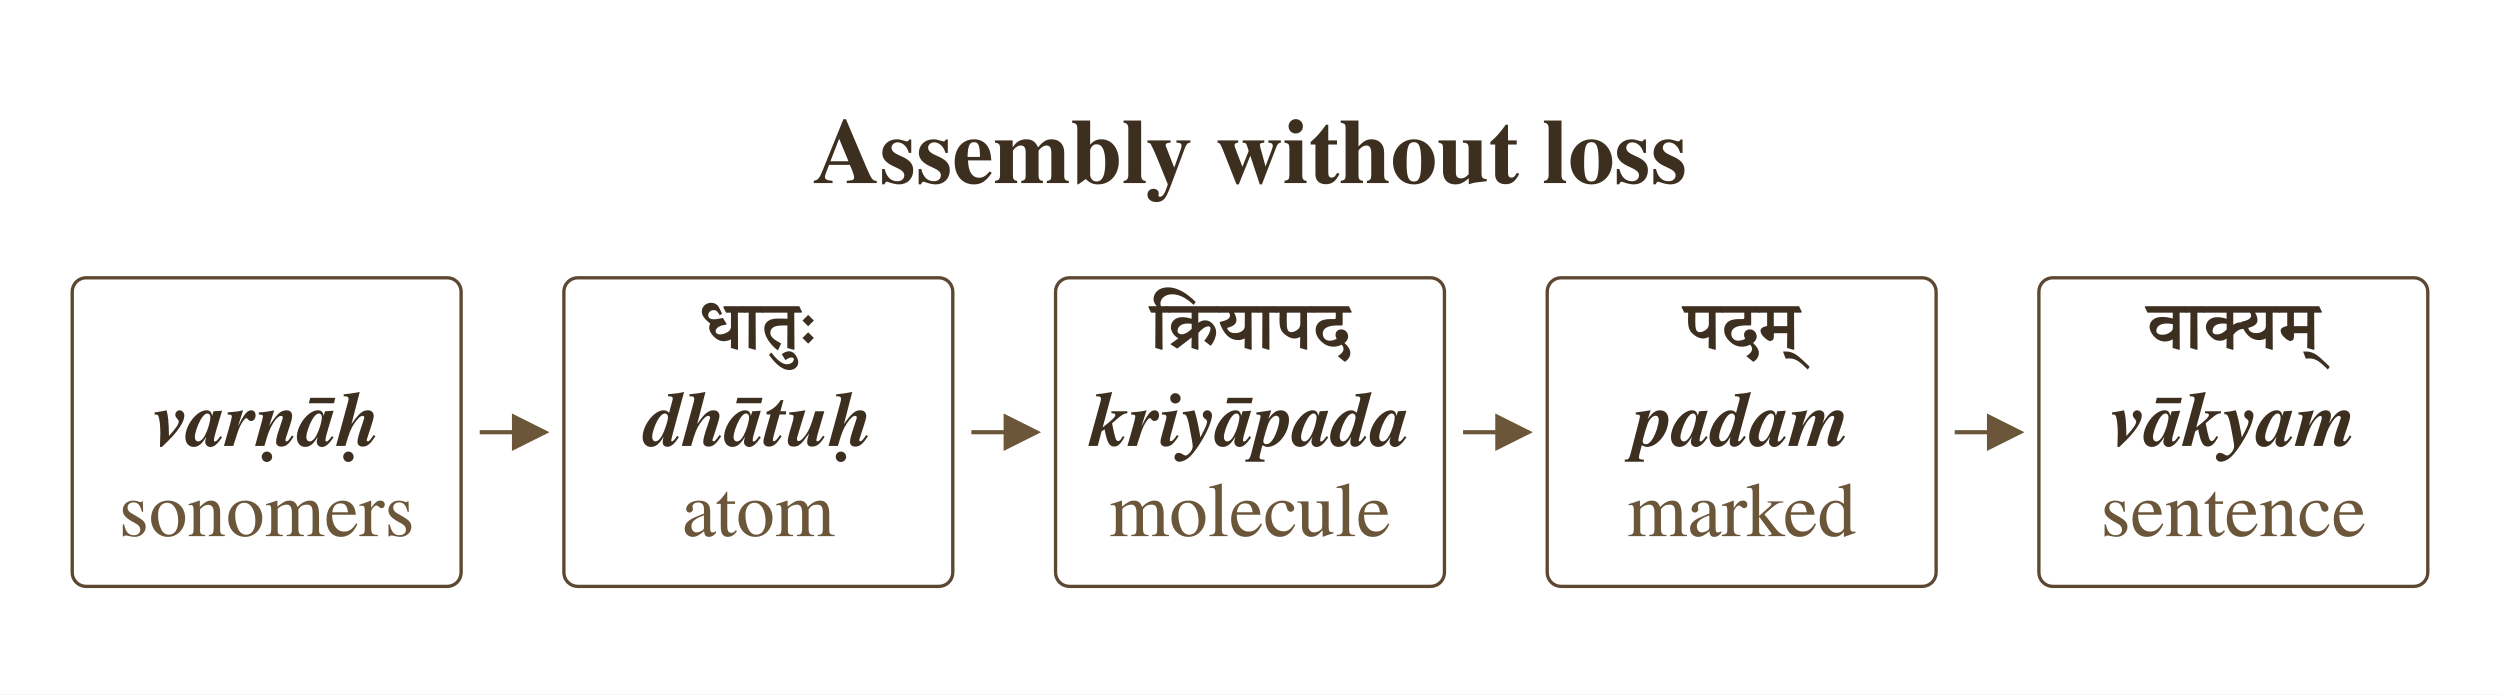
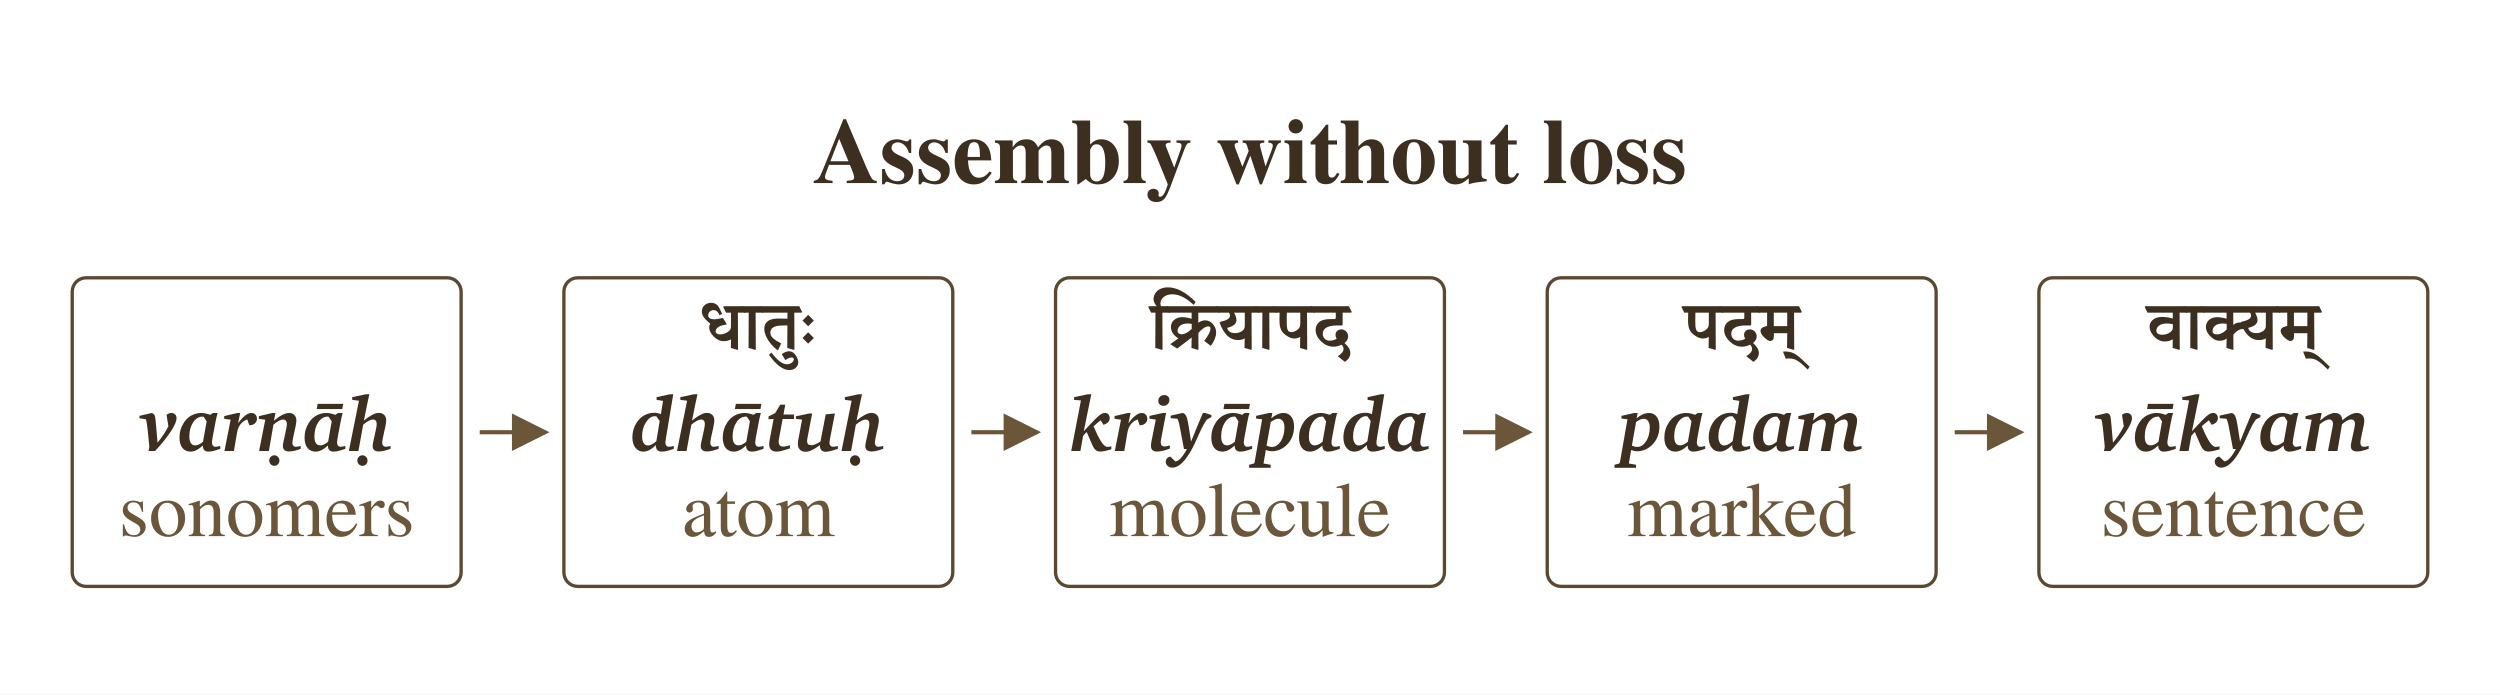
<svg xmlns="http://www.w3.org/2000/svg" width="900" height="250" viewBox="0 0 900 250">
  <defs>
    <marker id="arrow" markerWidth="9" markerHeight="9" refX="8" refY="4.5" orient="auto" markerUnits="strokeWidth">
      <path d="M0,0 L9,4.5 L0,9 Z" fill="#6b563a" />
    </marker>
  </defs>
  <rect width="100%" height="100%" fill="white" />
  <text x="450.0" y="55.6" font-family="Charter, Georgia, Times, serif" font-size="33.333" font-weight="700" font-style="normal" text-anchor="middle" dominant-baseline="middle" fill="#3d2f1f">Assembly without loss</text>
  <rect x="26.0" y="100.0" width="140.0" height="111.1" rx="5" fill="#ffffff" stroke="#5c4830" stroke-width="1.2" />
-   <text x="96.0" y="152.1" font-family="Charter, Georgia, Times, serif" font-size="27.778" font-weight="700" font-style="italic" text-anchor="middle" dominant-baseline="middle" fill="#3d2f1f">varṇāḥ</text>
+   <g fill="#3d2f1f">
+     <path transform="translate(50.44,162.37) scale(0.013563,-0.013563)" d="M307 1010Q357 995 379.5 957.0Q402 919 412 803L463 221Q555 335 627.5 445.0Q700 555 750 657L702 961Q733 985 764.5 997.5Q796 1010 829 1010Q893 1010 930.0 972.5Q967 935 967 870Q967 752 817.0 522.5Q667 293 397 0H221Q233 37 238.5 66.5Q244 96 244 123Q244 127 243.0 136.0Q242 145 242 150L199 575Q185 704 174.5 761.0Q164 818 150 844L-16 868V934Z" />
+     <path transform="translate(64.11,162.37) scale(0.013563,-0.013563)" d="M676 911Q672 911 663.5 912.0Q655 913 649 913Q502 913 400.5 762.5Q299 612 299 385Q299 270 338.5 210.0Q378 150 455 150Q500 150 550.5 173.0Q601 196 662 246L758 788ZM928 1010H1049Q1036 971 1017.0 887.0Q998 803 979 698L917 366Q909 318 904.0 280.5Q899 243 899 223Q899 174 923.5 143.5Q948 113 985 113Q1015 113 1048.5 118.5Q1082 124 1120 135V59Q1011 20 937.5 2.0Q864 -16 811 -16Q736 -16 696.5 23.5Q657 63 657 137V147Q572 66 489.5 25.0Q407 -16 332 -16Q193 -16 115.0 82.5Q37 181 37 356Q37 467 67.5 568.5Q98 670 160 764Q236 880 356.5 945.0Q477 1010 614 1010Q671 1010 729.5 997.5Q788 985 852 961Z" />
+     <path transform="translate(80.00,162.37) scale(0.013563,-0.013563)" d="M406 1010H477L420 735Q516 869 606.0 939.5Q696 1010 770 1010Q837 1010 879.5 967.5Q922 925 922 858Q922 782 866.5 733.0Q811 684 723 684H719L664 840Q544 790 479.5 704.0Q415 618 391 475L311 0H59L223 831L53 856V928Z" />
+     <path transform="translate(92.47,162.37) scale(0.013563,-0.013563)" d="M414 1010H494L453 807Q583 913 681.0 961.5Q779 1010 862 1010Q944 1010 996.5 954.5Q1049 899 1049 809Q1049 781 1043.0 740.5Q1037 700 1026 647L965 367Q953 308 947.5 272.5Q942 237 942 215Q942 171 966.5 142.0Q991 113 1028 113Q1058 113 1091.5 118.5Q1125 124 1163 135V57Q1071 23 992.5 5.5Q914 -12 854 -12Q774 -12 732.0 24.5Q690 61 690 131Q690 150 693.0 173.5Q696 197 705 242L778 581Q787 626 792.0 660.0Q797 694 797 717Q797 773 770.0 804.5Q743 836 696 836Q649 836 583.5 801.0Q518 766 440 700L319 0H59L223 831L53 854V926ZM464 -113Q519 -113 559.0 -154.5Q599 -196 599 -254Q599 -311 559.0 -352.0Q519 -393 464 -393Q409 -393 368.5 -352.0Q328 -311 328 -254Q328 -196 368.0 -154.5Q408 -113 464 -113Z" />
+     <path transform="translate(109.14,162.37) scale(0.013563,-0.013563)" d="M676 911Q672 911 663.5 912.0Q655 913 649 913Q502 913 400.5 762.5Q299 612 299 385Q299 270 338.5 210.0Q378 150 455 150Q500 150 550.5 173.0Q601 196 662 246L758 788ZM928 1010H1049Q1036 971 1017.0 887.0Q998 803 979 698L917 366Q909 318 904.0 280.5Q899 243 899 223Q899 174 923.5 143.5Q948 113 985 113Q1015 113 1048.5 118.5Q1082 124 1120 135V59Q1011 20 937.5 2.0Q864 -16 811 -16Q736 -16 696.5 23.5Q657 63 657 137V147Q572 66 489.5 25.0Q407 -16 332 -16Q193 -16 115.0 82.5Q37 181 37 356Q37 467 67.5 568.5Q98 670 160 764Q236 880 356.5 945.0Q477 1010 614 1010Q671 1010 729.5 997.5Q788 985 852 961ZM384 1252H1062L1038 1113H360Z" />
+     <path transform="translate(125.03,162.37) scale(0.013563,-0.013563)" d="M494 1507H586Q568 1432 549.5 1346.0Q531 1260 510 1155L440 809Q564 911 662.5 961.5Q761 1012 836 1012Q925 1012 978.5 958.5Q1032 905 1032 815Q1032 786 1026.5 745.5Q1021 705 1010 649L948 367Q936 311 931.0 275.5Q926 240 926 217Q926 171 950.5 142.0Q975 113 1012 113Q1041 113 1074.5 118.5Q1108 124 1147 135V59Q1048 23 971.5 5.5Q895 -12 838 -12Q756 -12 714.0 24.5Q672 61 672 133Q672 153 676.0 180.0Q680 207 688 242L762 582Q771 625 775.5 660.0Q780 695 780 719Q780 775 754.5 805.5Q729 836 682 836Q635 836 567.5 801.0Q500 766 422 700L295 0H41L309 1335L131 1358L129 1430ZM402 -113Q457 -113 497.0 -154.5Q537 -196 537 -254Q537 -311 497.0 -352.0Q457 -393 402 -393Q347 -393 306.5 -352.0Q266 -311 266 -254Q266 -196 306.0 -154.5Q346 -113 402 -113Z" />
+   </g>
  <text x="96.0" y="184.8" font-family="Charter, Georgia, Times, serif" font-size="27.778" font-weight="400" font-style="normal" text-anchor="middle" dominant-baseline="middle" fill="#6b563a">sonomers</text>
  <line x1="172.7" y1="155.6" x2="196.3" y2="155.6" stroke="#6b563a" stroke-width="1.5" marker-end="url(#arrow)" />
  <rect x="203.0" y="100.0" width="140.0" height="111.1" rx="5" fill="#ffffff" stroke="#5c4830" stroke-width="1.2" />
  <g fill="#3d2f1f">
    <path transform="translate(251.61,125.58) scale(0.01492,-0.01492)" d="M655 872H773V542C773 458 724 417 658 385C612 363 561 348 510 348C441 348 403 382 403 421C403 466 436 557 663 586L671 597L580 744C479 728 408 712 365 712C278 712 224 746 224 811C224 879 284 935 356 935C427 935 466 880 501 809L559 845C531 913 498 982 456 1042C413 1085 362 1111 295 1111C178 1111 70 1032 70 897C70 784 169 695 273 608C255 576 248 547 248 520C248 438 290 363 362 292C442 215 517 184 594 184C653 184 717 198 775 227L771 21L930 -25L944 -15L940 872H1114L1128 891L1060 1028H601L587 1009Z" />
    <path transform="translate(267.70,125.58) scale(0.01492,-0.01492)" d="M18 872H123L119 22L280 -25L294 -15L290 872H464L478 891L410 1028H-36L-50 1009Z" />
    <path transform="translate(274.08,125.58) scale(0.01492,-0.01492)" d="M18 872H630V727C562 729 483 731 399 731C125 731 71 590 71 483C71 303 225 89 391 -32L406 -29L478 129C300 227 217 287 217 390C217 437 236 480 280 513C324 546 394 564 548 564H629L626 21L785 -25L799 -15L795 872H969L983 891L915 1028H-36L-50 1009Z" />
    <path transform="translate(287.96,125.58) scale(0.01492,-0.01492)" d="M-745 -149C-565 -393 -407 -512 -256 -512C-127 -512 -40 -428 -40 -327C-40 -288 -51 -244 -76 -197C-128 -98 -193 -59 -265 -59C-314 -59 -374 -82 -437 -127L-354 -267H-341C-294 -232 -246 -209 -202 -209C-160 -209 -146 -231 -146 -248C-146 -318 -227 -372 -310 -372C-421 -372 -541 -282 -685 -94H-697Z" />
    <path transform="translate(288.00,125.58) scale(0.01492,-0.01492)" d="M60 682 197 545 334 682 197 819ZM60 262 197 125 334 262 197 399Z" />
  </g>
-   <text x="273.0" y="152.1" font-family="Charter, Georgia, Times, serif" font-size="27.778" font-weight="700" font-style="italic" text-anchor="middle" dominant-baseline="middle" fill="#3d2f1f">dhātuḥ</text>
+   <g fill="#3d2f1f">
+     <path transform="translate(227.07,162.37) scale(0.013563,-0.013563)" d="M681 920Q664 922 655.5 923.0Q647 924 641 924Q509 924 405.0 764.0Q301 604 301 387Q301 275 342.5 211.0Q384 147 457 147Q505 147 562.0 176.5Q619 206 680 262L768 797ZM1042 1507H1128L938 366Q929 309 924.5 272.5Q920 236 920 217Q920 171 944.5 142.0Q969 113 1006 113Q1035 113 1070.0 118.5Q1105 124 1142 135L1143 59Q1035 20 960.0 2.0Q885 -16 831 -16Q747 -16 706.5 25.0Q666 66 666 152V158Q579 71 496.0 27.5Q413 -16 334 -16Q204 -16 123.5 87.5Q43 191 43 362Q43 468 71.5 568.0Q100 668 156 754Q237 880 361.0 948.0Q485 1016 633 1016Q671 1016 713.0 1007.0Q755 998 801 981L858 1331L686 1358V1430Z" />
+     <path transform="translate(243.16,162.37) scale(0.013563,-0.013563)" d="M494 1507H586Q568 1432 549.5 1346.0Q531 1260 510 1155L440 809Q564 911 662.5 961.5Q761 1012 836 1012Q925 1012 978.5 958.5Q1032 905 1032 815Q1032 786 1026.5 745.5Q1021 705 1010 649L948 367Q936 311 931.0 275.5Q926 240 926 217Q926 171 950.5 142.0Q975 113 1012 113Q1041 113 1074.5 118.5Q1108 124 1147 135V59Q1048 23 971.5 5.5Q895 -12 838 -12Q756 -12 714.0 24.5Q672 61 672 133Q672 153 676.0 180.0Q680 207 688 242L762 582Q771 625 775.5 660.0Q780 695 780 719Q780 775 754.5 805.5Q729 836 682 836Q635 836 567.5 801.0Q500 766 422 700L295 0H41L309 1335L131 1358L129 1430Z" />
+     <path transform="translate(259.69,162.37) scale(0.013563,-0.013563)" d="M676 911Q672 911 663.5 912.0Q655 913 649 913Q502 913 400.5 762.5Q299 612 299 385Q299 270 338.5 210.0Q378 150 455 150Q500 150 550.5 173.0Q601 196 662 246L758 788ZM928 1010H1049Q1036 971 1017.0 887.0Q998 803 979 698L917 366Q909 318 904.0 280.5Q899 243 899 223Q899 174 923.5 143.5Q948 113 985 113Q1015 113 1048.5 118.5Q1082 124 1120 135V59Q1011 20 937.5 2.0Q864 -16 811 -16Q736 -16 696.5 23.5Q657 63 657 137V147Q572 66 489.5 25.0Q407 -16 332 -16Q193 -16 115.0 82.5Q37 181 37 356Q37 467 67.5 568.5Q98 670 160 764Q236 880 356.5 945.0Q477 1010 614 1010Q671 1010 729.5 997.5Q788 985 852 961ZM384 1252H1062L1038 1113H360Z" />
+     <path transform="translate(275.58,162.37) scale(0.013563,-0.013563)" d="M391 1231H524L477 969H758V850H455L362 348Q356 317 353.0 292.0Q350 267 350 246Q350 182 380.5 149.5Q411 117 471 117Q505 117 549.5 126.0Q594 135 649 154V72Q520 26 434.0 5.0Q348 -16 295 -16Q198 -16 148.0 33.5Q98 83 98 178Q98 209 101.5 241.5Q105 274 113 310L215 850L80 844V918L256 1006Z" />
+     <path transform="translate(285.75,162.37) scale(0.013563,-0.013563)" d="M412 997H489L371 385Q362 339 358.0 310.0Q354 281 354 264Q354 210 382.0 182.0Q410 154 463 154Q510 154 573.0 179.0Q636 204 709 252L848 973L1092 997L971 367L970 365Q948 258 948 217Q948 171 972.5 142.0Q997 113 1034 113Q1064 113 1098.5 118.5Q1133 124 1171 135V59Q1044 16 970.5 -2.0Q897 -20 850 -20Q775 -20 735.5 21.0Q696 62 696 139V158Q581 71 484.5 25.5Q388 -20 319 -20Q220 -20 164.5 35.5Q109 91 109 190Q109 214 112.0 241.5Q115 269 121 301L221 834L57 854V922Z" />
+     <path transform="translate(302.39,162.37) scale(0.013563,-0.013563)" d="M494 1507H586Q568 1432 549.5 1346.0Q531 1260 510 1155L440 809Q564 911 662.5 961.5Q761 1012 836 1012Q925 1012 978.5 958.5Q1032 905 1032 815Q1032 786 1026.5 745.5Q1021 705 1010 649L948 367Q936 311 931.0 275.5Q926 240 926 217Q926 171 950.5 142.0Q975 113 1012 113Q1041 113 1074.5 118.5Q1108 124 1147 135V59Q1048 23 971.5 5.5Q895 -12 838 -12Q756 -12 714.0 24.5Q672 61 672 133Q672 153 676.0 180.0Q680 207 688 242L762 582Q771 625 775.5 660.0Q780 695 780 719Q780 775 754.5 805.5Q729 836 682 836Q635 836 567.5 801.0Q500 766 422 700L295 0H41L309 1335L131 1358L129 1430ZM402 -113Q457 -113 497.0 -154.5Q537 -196 537 -254Q537 -311 497.0 -352.0Q457 -393 402 -393Q347 -393 306.5 -352.0Q266 -311 266 -254Q266 -196 306.0 -154.5Q346 -113 402 -113Z" />
+   </g>
  <text x="273.0" y="184.8" font-family="Charter, Georgia, Times, serif" font-size="27.778" font-weight="400" font-style="normal" text-anchor="middle" dominant-baseline="middle" fill="#6b563a">atom</text>
  <line x1="349.7" y1="155.6" x2="373.3" y2="155.6" stroke="#6b563a" stroke-width="1.5" marker-end="url(#arrow)" />
  <rect x="380.0" y="100.0" width="140.0" height="111.1" rx="5" fill="#ffffff" stroke="#5c4830" stroke-width="1.2" />
  <g fill="#3d2f1f">
    <path transform="translate(414.13,125.58) scale(0.01492,-0.01492)" d="M18 872H123L119 22L280 -25L294 -15L290 872H464L478 891L410 1028H257C249 1044 243 1065 243 1092C243 1211 353 1316 528 1316C707 1316 875 1218 1038 1066H1051L1093 1132C845 1377 625 1484 423 1484C190 1484 77 1337 77 1201C77 1140 104 1087 153 1028H-36L-50 1009Z" />
    <path transform="translate(420.51,125.58) scale(0.01492,-0.01492)" d="M18 872H568V725C477 754 403 764 341 764C185 764 68 670 68 524C68 418 143 312 248 253L57 116V110L220 6L567 272L569 271L564 21L719 -25L733 -15L731 383C812 477 900 542 972 542C1007 542 1022 525 1022 488C1022 411 958 300 872 193L1021 78H1035C1111 178 1160 294 1160 395C1160 469 1134 539 1076 602C1026 658 967 688 892 688C844 688 782 668 732 630L729 632V872H1242L1256 891L1188 1028H-36L-50 1009ZM570 481C476 391 398 351 328 351C280 351 229 375 229 428C229 526 306 611 473 611C507 611 542 608 570 602Z" />
    <path transform="translate(438.50,125.58) scale(0.01492,-0.01492)" d="M18 872H264C280 852 289 829 289 803C289 722 192 682 49 650L38 631C137 354 284 211 482 211C544 211 597 224 643 253L639 21L798 -25L812 -15L808 872H982L996 891L928 1028H-36L-50 1009ZM645 559C645 503 626 467 593 440C540 398 477 379 415 379C306 379 240 424 219 506C360 539 444 597 444 694C444 757 418 814 387 872H645Z" />
    <path transform="translate(452.62,125.58) scale(0.01492,-0.01492)" d="M18 872H123L119 22L280 -25L294 -15L290 872H464L478 891L410 1028H-36L-50 1009Z" />
    <path transform="translate(459.00,125.58) scale(0.01492,-0.01492)" d="M18 872H111C109 818 108 758 108 694C108 480 156 405 276 319C341 273 407 249 471 249C518 249 563 262 608 289L604 21L763 -25L777 -15L773 872H947L961 891L893 1028H-36L-50 1009ZM610 599C610 545 589 498 548 466C493 423 442 402 393 402C289 402 283 505 283 685C283 756 284 820 286 872H610Z" />
    <path transform="translate(472.60,125.58) scale(0.01492,-0.01492)" d="M18 872H555V756C555 729 546 718 519 718H418C141 718 69 580 69 451C69 334 139 238 209 172C286 101 382 52 499 52C563 52 628 66 695 100C727 69 742 33 742 -4C741 -66 689 -124 603 -178L771 -312H778C855 -263 906 -187 906 -104C906 -10 853 59 766 141C822 187 854 239 854 298C854 385 788 469 691 469C612 469 549 421 549 338C549 300 560 271 578 246C534 215 476 197 408 197C310 197 241 264 241 366C241 474 328 564 591 564H706L721 585L720 872H926L940 891L872 1028H-36L-50 1009Z" />
  </g>
-   <text x="450.0" y="152.1" font-family="Charter, Georgia, Times, serif" font-size="27.778" font-weight="700" font-style="italic" text-anchor="middle" dominant-baseline="middle" fill="#3d2f1f">kriyāpada</text>
+   <g fill="#3d2f1f">
+     <path transform="translate(385.00,162.37) scale(0.013563,-0.013563)" d="M492 1507H580L381 528L647 809Q758 925 823.0 968.5Q888 1012 944 1012Q998 1012 1033.5 972.5Q1069 933 1069 874Q1069 812 1026.5 766.0Q984 720 903 696L829 815Q767 767 717.0 725.5Q667 684 641 657Q652 631 674 581Q875 109 1008 109Q1024 109 1049.0 112.5Q1074 116 1112 125V45Q1011 15 938.0 0.5Q865 -14 821 -14Q742 -14 692.5 29.0Q643 72 586 207L457 506L362 403L291 0H47L305 1343L123 1358V1430Z" />
+     <path transform="translate(400.53,162.37) scale(0.013563,-0.013563)" d="M406 1010H477L420 735Q516 869 606.0 939.5Q696 1010 770 1010Q837 1010 879.5 967.5Q922 925 922 858Q922 782 866.5 733.0Q811 684 723 684H719L664 840Q544 790 479.5 704.0Q415 618 391 475L311 0H59L223 831L53 856V928Z" />
+     <path transform="translate(413.01,162.37) scale(0.013563,-0.013563)" d="M410 1010H500L369 318Q363 286 360.5 266.0Q358 246 358 233Q358 178 384.0 149.5Q410 121 459 121Q481 121 517.0 128.0Q553 135 600 150V66Q496 24 411.0 5.0Q326 -14 250 -14Q175 -14 136.5 26.5Q98 67 98 145Q98 165 102.0 194.5Q106 224 117 283L227 834L59 860V932ZM451 1485Q514 1485 551.0 1449.5Q588 1414 588 1354Q588 1289 543.0 1244.5Q498 1200 432 1200Q370 1200 331.5 1236.0Q293 1272 293 1329Q293 1396 338.0 1440.5Q383 1485 451 1485Z" />
+     <path transform="translate(421.84,162.37) scale(0.013563,-0.013563)" d="M287 1010Q346 1000 381.0 931.0Q416 862 442 696L512 250Q603 478 677.0 657.5Q751 837 825 1010H889L1051 956V901L930 834Q838 711 716.0 434.0Q594 157 530 43Q394 -202 265.5 -322.0Q137 -442 12 -442Q-59 -442 -109.5 -395.5Q-160 -349 -160 -285Q-160 -232 -128.0 -195.0Q-96 -158 -41 -147L96 -276Q165 -270 241.5 -187.5Q318 -105 401 53H324L201 702Q193 744 180.0 783.0Q167 822 150 856L-29 872V940Z" />
+     <path transform="translate(435.57,162.37) scale(0.013563,-0.013563)" d="M676 911Q672 911 663.5 912.0Q655 913 649 913Q502 913 400.5 762.5Q299 612 299 385Q299 270 338.5 210.0Q378 150 455 150Q500 150 550.5 173.0Q601 196 662 246L758 788ZM928 1010H1049Q1036 971 1017.0 887.0Q998 803 979 698L917 366Q909 318 904.0 280.5Q899 243 899 223Q899 174 923.5 143.5Q948 113 985 113Q1015 113 1048.5 118.5Q1082 124 1120 135V59Q1011 20 937.5 2.0Q864 -16 811 -16Q736 -16 696.5 23.5Q657 63 657 137V147Q572 66 489.5 25.0Q407 -16 332 -16Q193 -16 115.0 82.5Q37 181 37 356Q37 467 67.5 568.5Q98 670 160 764Q236 880 356.5 945.0Q477 1010 614 1010Q671 1010 729.5 997.5Q788 985 852 961ZM384 1252H1062L1038 1113H360Z" />
+     <path transform="translate(451.45,162.37) scale(0.013563,-0.013563)" d="M332 143Q369 126 403.5 117.5Q438 109 473 109Q612 109 709.5 258.0Q807 407 807 627Q807 735 764.0 795.5Q721 856 645 856Q602 856 552.5 834.5Q503 813 444 770ZM397 1010H487L459 870Q543 940 626.0 975.0Q709 1010 788 1010Q913 1010 988.0 913.0Q1063 816 1063 653Q1063 507 1017.0 388.0Q971 269 877 170Q798 87 691.5 40.5Q585 -6 473 -6Q436 -6 396.0 2.0Q356 10 313 27L252 -330L442 -365V-446H-129V-365L-4 -332L14 -305L215 842L55 862V934Z" />
+     <path transform="translate(467.14,162.37) scale(0.013563,-0.013563)" d="M676 911Q672 911 663.5 912.0Q655 913 649 913Q502 913 400.5 762.5Q299 612 299 385Q299 270 338.5 210.0Q378 150 455 150Q500 150 550.5 173.0Q601 196 662 246L758 788ZM928 1010H1049Q1036 971 1017.0 887.0Q998 803 979 698L917 366Q909 318 904.0 280.5Q899 243 899 223Q899 174 923.5 143.5Q948 113 985 113Q1015 113 1048.5 118.5Q1082 124 1120 135V59Q1011 20 937.5 2.0Q864 -16 811 -16Q736 -16 696.5 23.5Q657 63 657 137V147Q572 66 489.5 25.0Q407 -16 332 -16Q193 -16 115.0 82.5Q37 181 37 356Q37 467 67.5 568.5Q98 670 160 764Q236 880 356.5 945.0Q477 1010 614 1010Q671 1010 729.5 997.5Q788 985 852 961Z" />
+     <path transform="translate(483.03,162.37) scale(0.013563,-0.013563)" d="M681 920Q664 922 655.5 923.0Q647 924 641 924Q509 924 405.0 764.0Q301 604 301 387Q301 275 342.5 211.0Q384 147 457 147Q505 147 562.0 176.5Q619 206 680 262L768 797ZM1042 1507H1128L938 366Q929 309 924.5 272.5Q920 236 920 217Q920 171 944.5 142.0Q969 113 1006 113Q1035 113 1070.0 118.5Q1105 124 1142 135L1143 59Q1035 20 960.0 2.0Q885 -16 831 -16Q747 -16 706.5 25.0Q666 66 666 152V158Q579 71 496.0 27.5Q413 -16 334 -16Q204 -16 123.5 87.5Q43 191 43 362Q43 468 71.5 568.0Q100 668 156 754Q237 880 361.0 948.0Q485 1016 633 1016Q671 1016 713.0 1007.0Q755 998 801 981L858 1331L686 1358V1430Z" />
+     <path transform="translate(499.11,162.37) scale(0.013563,-0.013563)" d="M676 911Q672 911 663.5 912.0Q655 913 649 913Q502 913 400.5 762.5Q299 612 299 385Q299 270 338.5 210.0Q378 150 455 150Q500 150 550.5 173.0Q601 196 662 246L758 788ZM928 1010H1049Q1036 971 1017.0 887.0Q998 803 979 698L917 366Q909 318 904.0 280.5Q899 243 899 223Q899 174 923.5 143.5Q948 113 985 113Q1015 113 1048.5 118.5Q1082 124 1120 135V59Q1011 20 937.5 2.0Q864 -16 811 -16Q736 -16 696.5 23.5Q657 63 657 137V147Q572 66 489.5 25.0Q407 -16 332 -16Q193 -16 115.0 82.5Q37 181 37 356Q37 467 67.5 568.5Q98 670 160 764Q236 880 356.5 945.0Q477 1010 614 1010Q671 1010 729.5 997.5Q788 985 852 961Z" />
+   </g>
  <text x="450.0" y="184.8" font-family="Charter, Georgia, Times, serif" font-size="27.778" font-weight="400" font-style="normal" text-anchor="middle" dominant-baseline="middle" fill="#6b563a">molecule</text>
  <line x1="526.7" y1="155.6" x2="550.3" y2="155.6" stroke="#6b563a" stroke-width="1.5" marker-end="url(#arrow)" />
  <rect x="557.0" y="100.0" width="140.0" height="111.1" rx="5" fill="#ffffff" stroke="#5c4830" stroke-width="1.2" />
  <g fill="#3d2f1f">
    <path transform="translate(606.08,125.58) scale(0.01492,-0.01492)" d="M18 872H111C109 818 108 758 108 694C108 480 156 405 276 319C341 273 407 249 471 249C518 249 563 262 608 289L604 21L763 -25L777 -15L773 872H947L961 891L893 1028H-36L-50 1009ZM610 599C610 545 589 498 548 466C493 423 442 402 393 402C289 402 283 505 283 685C283 756 284 820 286 872H610Z" />
    <path transform="translate(619.67,125.58) scale(0.01492,-0.01492)" d="M18 872H555V756C555 729 546 718 519 718H418C141 718 69 580 69 451C69 334 139 238 209 172C286 101 382 52 499 52C563 52 628 66 695 100C727 69 742 33 742 -4C741 -66 689 -124 603 -178L771 -312H778C855 -263 906 -187 906 -104C906 -10 853 59 766 141C822 187 854 239 854 298C854 385 788 469 691 469C612 469 549 421 549 338C549 300 560 271 578 246C534 215 476 197 408 197C310 197 241 264 241 366C241 474 328 564 591 564H706L721 585L720 872H926L940 891L872 1028H-36L-50 1009Z" />
    <path transform="translate(632.95,125.58) scale(0.01492,-0.01492)" d="M376 872H700V547H376ZM18 872H215V552C80 523 56 480 56 435C56 384 89 330 145 276C209 216 258 189 291 189C307 189 326 195 342 207C375 231 379 248 379 377H701L696 21L855 -25L869 -15L865 872H1039L1053 891L985 1028H-36L-50 1009Z" />
    <path transform="translate(648.11,125.58) scale(0.01492,-0.01492)" d="M-354 -232 -346 -238C-317 -233 -287 -232 -258 -232C-99 -232 9 -334 173 -494H185L224 -431C113 -323 -4 -210 -85 -152C-161 -98 -248 -64 -350 -64C-373 -64 -395 -65 -418 -67Z" />
  </g>
-   <text x="627.0" y="152.1" font-family="Charter, Georgia, Times, serif" font-size="27.778" font-weight="700" font-style="italic" text-anchor="middle" dominant-baseline="middle" fill="#3d2f1f">padam</text>
+   <g fill="#3d2f1f">
+     <path transform="translate(582.97,162.37) scale(0.013563,-0.013563)" d="M332 143Q369 126 403.5 117.5Q438 109 473 109Q612 109 709.5 258.0Q807 407 807 627Q807 735 764.0 795.5Q721 856 645 856Q602 856 552.5 834.5Q503 813 444 770ZM397 1010H487L459 870Q543 940 626.0 975.0Q709 1010 788 1010Q913 1010 988.0 913.0Q1063 816 1063 653Q1063 507 1017.0 388.0Q971 269 877 170Q798 87 691.5 40.5Q585 -6 473 -6Q436 -6 396.0 2.0Q356 10 313 27L252 -330L442 -365V-446H-129V-365L-4 -332L14 -305L215 842L55 862V934Z" />
+     <path transform="translate(598.66,162.37) scale(0.013563,-0.013563)" d="M676 911Q672 911 663.5 912.0Q655 913 649 913Q502 913 400.5 762.5Q299 612 299 385Q299 270 338.5 210.0Q378 150 455 150Q500 150 550.5 173.0Q601 196 662 246L758 788ZM928 1010H1049Q1036 971 1017.0 887.0Q998 803 979 698L917 366Q909 318 904.0 280.5Q899 243 899 223Q899 174 923.5 143.5Q948 113 985 113Q1015 113 1048.5 118.5Q1082 124 1120 135V59Q1011 20 937.5 2.0Q864 -16 811 -16Q736 -16 696.5 23.5Q657 63 657 137V147Q572 66 489.5 25.0Q407 -16 332 -16Q193 -16 115.0 82.5Q37 181 37 356Q37 467 67.5 568.5Q98 670 160 764Q236 880 356.5 945.0Q477 1010 614 1010Q671 1010 729.5 997.5Q788 985 852 961Z" />
+     <path transform="translate(614.54,162.37) scale(0.013563,-0.013563)" d="M681 920Q664 922 655.5 923.0Q647 924 641 924Q509 924 405.0 764.0Q301 604 301 387Q301 275 342.5 211.0Q384 147 457 147Q505 147 562.0 176.5Q619 206 680 262L768 797ZM1042 1507H1128L938 366Q929 309 924.5 272.5Q920 236 920 217Q920 171 944.5 142.0Q969 113 1006 113Q1035 113 1070.0 118.5Q1105 124 1142 135L1143 59Q1035 20 960.0 2.0Q885 -16 831 -16Q747 -16 706.5 25.0Q666 66 666 152V158Q579 71 496.0 27.5Q413 -16 334 -16Q204 -16 123.5 87.5Q43 191 43 362Q43 468 71.5 568.0Q100 668 156 754Q237 880 361.0 948.0Q485 1016 633 1016Q671 1016 713.0 1007.0Q755 998 801 981L858 1331L686 1358V1430Z" />
+     <path transform="translate(630.63,162.37) scale(0.013563,-0.013563)" d="M676 911Q672 911 663.5 912.0Q655 913 649 913Q502 913 400.5 762.5Q299 612 299 385Q299 270 338.5 210.0Q378 150 455 150Q500 150 550.5 173.0Q601 196 662 246L758 788ZM928 1010H1049Q1036 971 1017.0 887.0Q998 803 979 698L917 366Q909 318 904.0 280.5Q899 243 899 223Q899 174 923.5 143.5Q948 113 985 113Q1015 113 1048.5 118.5Q1082 124 1120 135V59Q1011 20 937.5 2.0Q864 -16 811 -16Q736 -16 696.5 23.5Q657 63 657 137V147Q572 66 489.5 25.0Q407 -16 332 -16Q193 -16 115.0 82.5Q37 181 37 356Q37 467 67.5 568.5Q98 670 160 764Q236 880 356.5 945.0Q477 1010 614 1010Q671 1010 729.5 997.5Q788 985 852 961Z" />
+     <path transform="translate(646.51,162.37) scale(0.013563,-0.013563)" d="M414 1010H494L455 809Q564 907 665.5 958.5Q767 1010 850 1010Q939 1010 988.5 959.5Q1038 909 1042 816Q1149 909 1248.0 959.5Q1347 1010 1423 1010Q1517 1010 1571.5 955.5Q1626 901 1626 807Q1626 780 1622.0 748.5Q1618 717 1610 674L1544 367Q1532 313 1527.0 277.0Q1522 241 1522 217Q1522 171 1545.5 142.0Q1569 113 1606 113Q1635 113 1670.0 118.5Q1705 124 1743 135V59Q1644 23 1567.5 5.5Q1491 -12 1434 -12Q1352 -12 1310.0 24.5Q1268 61 1268 133Q1268 152 1271.5 177.5Q1275 203 1284 242L1362 604Q1370 641 1374.0 670.0Q1378 699 1378 723Q1378 777 1351.5 807.5Q1325 838 1276 838Q1227 838 1162.5 803.5Q1098 769 1034 709L913 0H662L780 616Q789 664 792.0 684.5Q795 705 795 719Q795 776 768.0 807.0Q741 838 692 838Q648 838 583.0 804.5Q518 771 444 711L319 0H70L229 829L66 854V926Z" />
+   </g>
  <text x="627.0" y="184.8" font-family="Charter, Georgia, Times, serif" font-size="27.778" font-weight="400" font-style="normal" text-anchor="middle" dominant-baseline="middle" fill="#6b563a">marked</text>
  <line x1="703.7" y1="155.6" x2="727.3" y2="155.6" stroke="#6b563a" stroke-width="1.5" marker-end="url(#arrow)" />
  <rect x="734.0" y="100.0" width="140.0" height="111.1" rx="5" fill="#ffffff" stroke="#5c4830" stroke-width="1.2" />
  <g fill="#3d2f1f">
    <path transform="translate(772.84,125.58) scale(0.01492,-0.01492)" d="M18 872H627V733C525 759 443 770 375 770C167 770 68 660 68 528C68 473 89 406 151 327C234 223 331 177 438 177C500 177 563 192 627 229L623 21L782 -25L796 -15L792 872H966L980 891L912 1028H-36L-50 1009ZM629 509C629 463 610 437 577 410C515 361 448 340 378 340C275 340 231 381 231 435C231 531 316 611 479 611C535 611 584 605 629 595Z" />
    <path transform="translate(786.72,125.58) scale(0.01492,-0.01492)" d="M18 872H123L119 22L280 -25L294 -15L290 872H464L478 891L410 1028H-36L-50 1009Z" />
    <path transform="translate(793.10,125.58) scale(0.01492,-0.01492)" d="M18 872H568V725C477 754 403 764 341 764C185 764 68 670 68 524C68 452 106 380 158 320C229 247 297 195 403 195C461 195 517 209 567 247L569 246L564 21L719 -25L733 -15L731 341C803 431 884 480 972 480H973C1068 302 1194 211 1352 211C1414 211 1467 224 1513 253L1509 21L1668 -25L1682 -15L1678 872H1852L1866 891L1798 1028H-36L-50 1009ZM1515 559C1515 503 1496 467 1463 440C1410 398 1347 379 1285 379C1176 379 1110 424 1089 506C1230 539 1314 597 1314 694C1314 757 1288 814 1257 872H1515ZM1134 872C1150 852 1159 829 1159 803C1159 722 1062 682 919 650L910 634C900 635 891 636 883 636C832 636 779 617 732 580L729 582V872ZM570 466C493 386 413 348 336 348C269 348 229 374 229 428C229 526 306 611 473 611C507 611 542 608 570 602Z" />
    <path transform="translate(820.20,125.58) scale(0.01492,-0.01492)" d="M376 872H700V547H376ZM18 872H215V552C80 523 56 480 56 435C56 384 89 330 145 276C209 216 258 189 291 189C307 189 326 195 342 207C375 231 379 248 379 377H701L696 21L855 -25L869 -15L865 872H1039L1053 891L985 1028H-36L-50 1009Z" />
    <path transform="translate(835.35,125.58) scale(0.01492,-0.01492)" d="M-354 -232 -346 -238C-317 -233 -287 -232 -258 -232C-99 -232 9 -334 173 -494H185L224 -431C113 -323 -4 -210 -85 -152C-161 -98 -248 -64 -350 -64C-373 -64 -395 -65 -418 -67Z" />
  </g>
-   <text x="804.0" y="152.1" font-family="Charter, Georgia, Times, serif" font-size="27.778" font-weight="700" font-style="italic" text-anchor="middle" dominant-baseline="middle" fill="#3d2f1f">vākyam</text>
+   <g fill="#3d2f1f">
+     <path transform="translate(754.39,162.37) scale(0.013563,-0.013563)" d="M307 1010Q357 995 379.5 957.0Q402 919 412 803L463 221Q555 335 627.5 445.0Q700 555 750 657L702 961Q733 985 764.5 997.5Q796 1010 829 1010Q893 1010 930.0 972.5Q967 935 967 870Q967 752 817.0 522.5Q667 293 397 0H221Q233 37 238.5 66.5Q244 96 244 123Q244 127 243.0 136.0Q242 145 242 150L199 575Q185 704 174.5 761.0Q164 818 150 844L-16 868V934Z" />
+     <path transform="translate(768.06,162.37) scale(0.013563,-0.013563)" d="M676 911Q672 911 663.5 912.0Q655 913 649 913Q502 913 400.5 762.5Q299 612 299 385Q299 270 338.5 210.0Q378 150 455 150Q500 150 550.5 173.0Q601 196 662 246L758 788ZM928 1010H1049Q1036 971 1017.0 887.0Q998 803 979 698L917 366Q909 318 904.0 280.5Q899 243 899 223Q899 174 923.5 143.5Q948 113 985 113Q1015 113 1048.5 118.5Q1082 124 1120 135V59Q1011 20 937.5 2.0Q864 -16 811 -16Q736 -16 696.5 23.5Q657 63 657 137V147Q572 66 489.5 25.0Q407 -16 332 -16Q193 -16 115.0 82.5Q37 181 37 356Q37 467 67.5 568.5Q98 670 160 764Q236 880 356.5 945.0Q477 1010 614 1010Q671 1010 729.5 997.5Q788 985 852 961ZM384 1252H1062L1038 1113H360Z" />
+     <path transform="translate(783.95,162.37) scale(0.013563,-0.013563)" d="M492 1507H580L381 528L647 809Q758 925 823.0 968.5Q888 1012 944 1012Q998 1012 1033.5 972.5Q1069 933 1069 874Q1069 812 1026.5 766.0Q984 720 903 696L829 815Q767 767 717.0 725.5Q667 684 641 657Q652 631 674 581Q875 109 1008 109Q1024 109 1049.0 112.5Q1074 116 1112 125V45Q1011 15 938.0 0.5Q865 -14 821 -14Q742 -14 692.5 29.0Q643 72 586 207L457 506L362 403L291 0H47L305 1343L123 1358V1430Z" />
+     <path transform="translate(799.48,162.37) scale(0.013563,-0.013563)" d="M287 1010Q346 1000 381.0 931.0Q416 862 442 696L512 250Q603 478 677.0 657.5Q751 837 825 1010H889L1051 956V901L930 834Q838 711 716.0 434.0Q594 157 530 43Q394 -202 265.5 -322.0Q137 -442 12 -442Q-59 -442 -109.5 -395.5Q-160 -349 -160 -285Q-160 -232 -128.0 -195.0Q-96 -158 -41 -147L96 -276Q165 -270 241.5 -187.5Q318 -105 401 53H324L201 702Q193 744 180.0 783.0Q167 822 150 856L-29 872V940Z" />
+     <path transform="translate(813.20,162.37) scale(0.013563,-0.013563)" d="M676 911Q672 911 663.5 912.0Q655 913 649 913Q502 913 400.5 762.5Q299 612 299 385Q299 270 338.5 210.0Q378 150 455 150Q500 150 550.5 173.0Q601 196 662 246L758 788ZM928 1010H1049Q1036 971 1017.0 887.0Q998 803 979 698L917 366Q909 318 904.0 280.5Q899 243 899 223Q899 174 923.5 143.5Q948 113 985 113Q1015 113 1048.5 118.5Q1082 124 1120 135V59Q1011 20 937.5 2.0Q864 -16 811 -16Q736 -16 696.5 23.5Q657 63 657 137V147Q572 66 489.5 25.0Q407 -16 332 -16Q193 -16 115.0 82.5Q37 181 37 356Q37 467 67.5 568.5Q98 670 160 764Q236 880 356.5 945.0Q477 1010 614 1010Q671 1010 729.5 997.5Q788 985 852 961Z" />
+     <path transform="translate(829.09,162.37) scale(0.013563,-0.013563)" d="M414 1010H494L455 809Q564 907 665.5 958.5Q767 1010 850 1010Q939 1010 988.5 959.5Q1038 909 1042 816Q1149 909 1248.0 959.5Q1347 1010 1423 1010Q1517 1010 1571.5 955.5Q1626 901 1626 807Q1626 780 1622.0 748.5Q1618 717 1610 674L1544 367Q1532 313 1527.0 277.0Q1522 241 1522 217Q1522 171 1545.5 142.0Q1569 113 1606 113Q1635 113 1670.0 118.5Q1705 124 1743 135V59Q1644 23 1567.5 5.5Q1491 -12 1434 -12Q1352 -12 1310.0 24.5Q1268 61 1268 133Q1268 152 1271.5 177.5Q1275 203 1284 242L1362 604Q1370 641 1374.0 670.0Q1378 699 1378 723Q1378 777 1351.5 807.5Q1325 838 1276 838Q1227 838 1162.5 803.5Q1098 769 1034 709L913 0H662L780 616Q789 664 792.0 684.5Q795 705 795 719Q795 776 768.0 807.0Q741 838 692 838Q648 838 583.0 804.5Q518 771 444 711L319 0H70L229 829L66 854V926Z" />
+   </g>
  <text x="804.0" y="184.8" font-family="Charter, Georgia, Times, serif" font-size="27.778" font-weight="400" font-style="normal" text-anchor="middle" dominant-baseline="middle" fill="#6b563a">sentence</text>
</svg>
